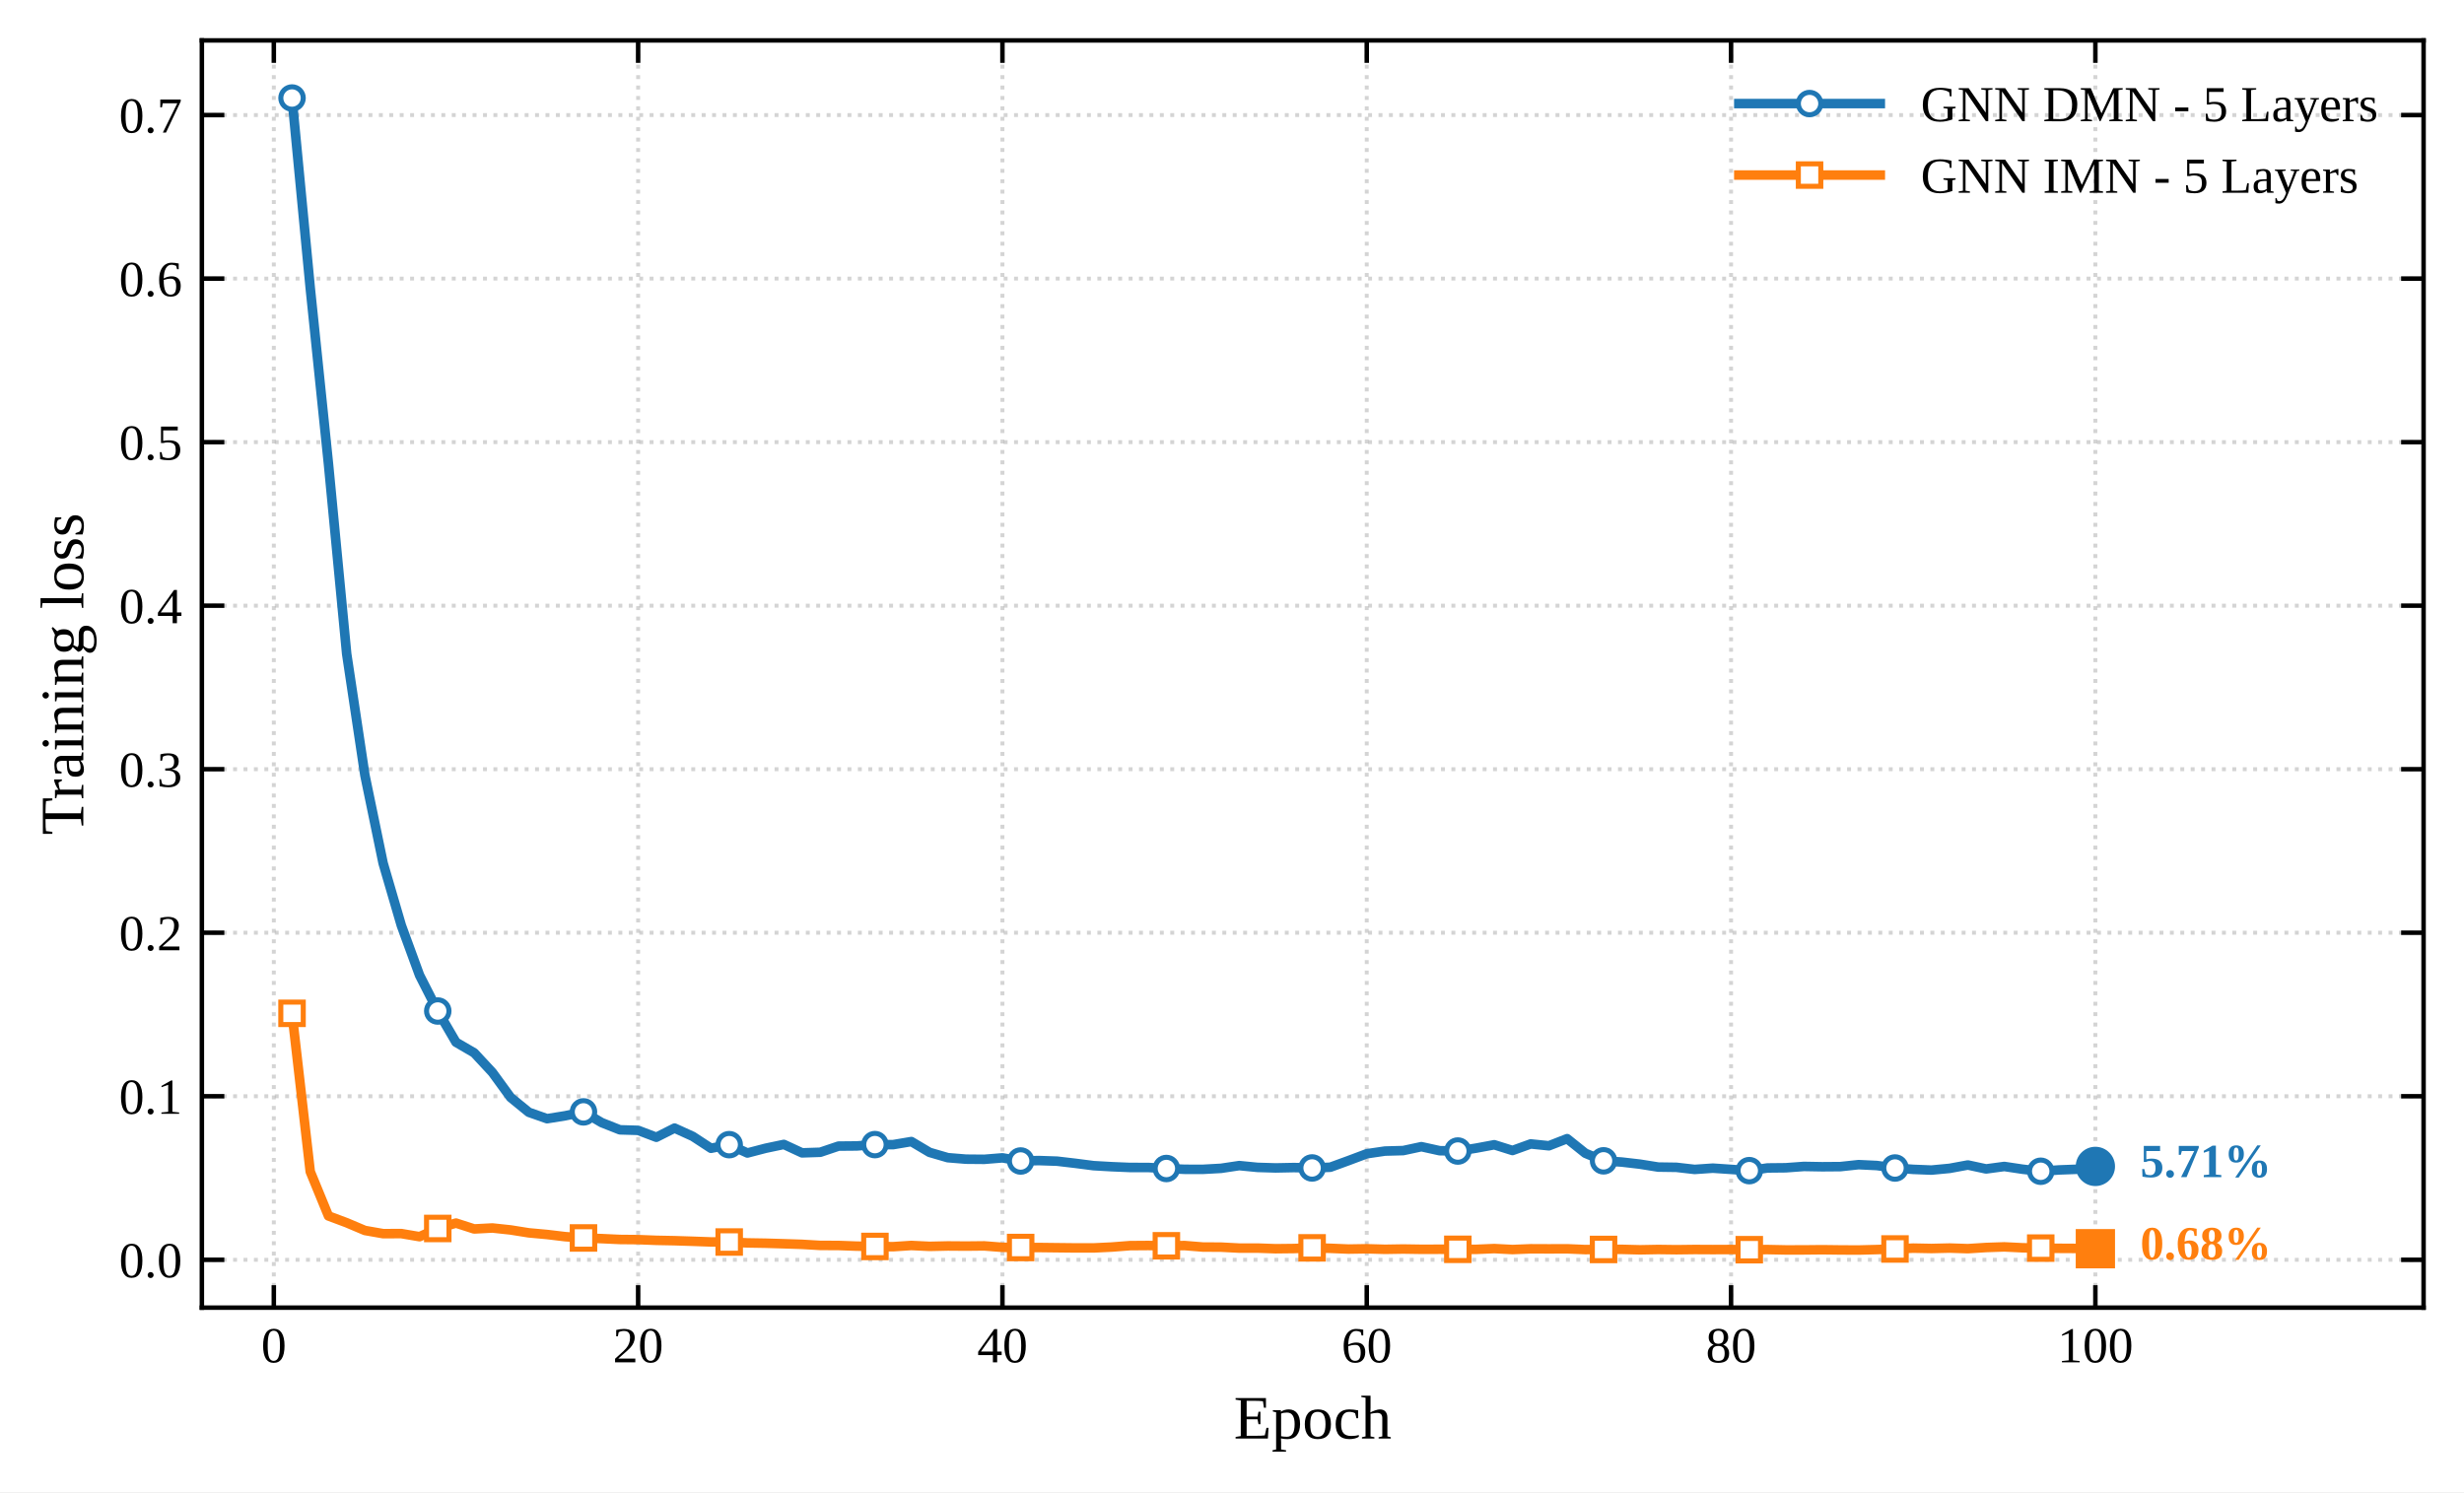
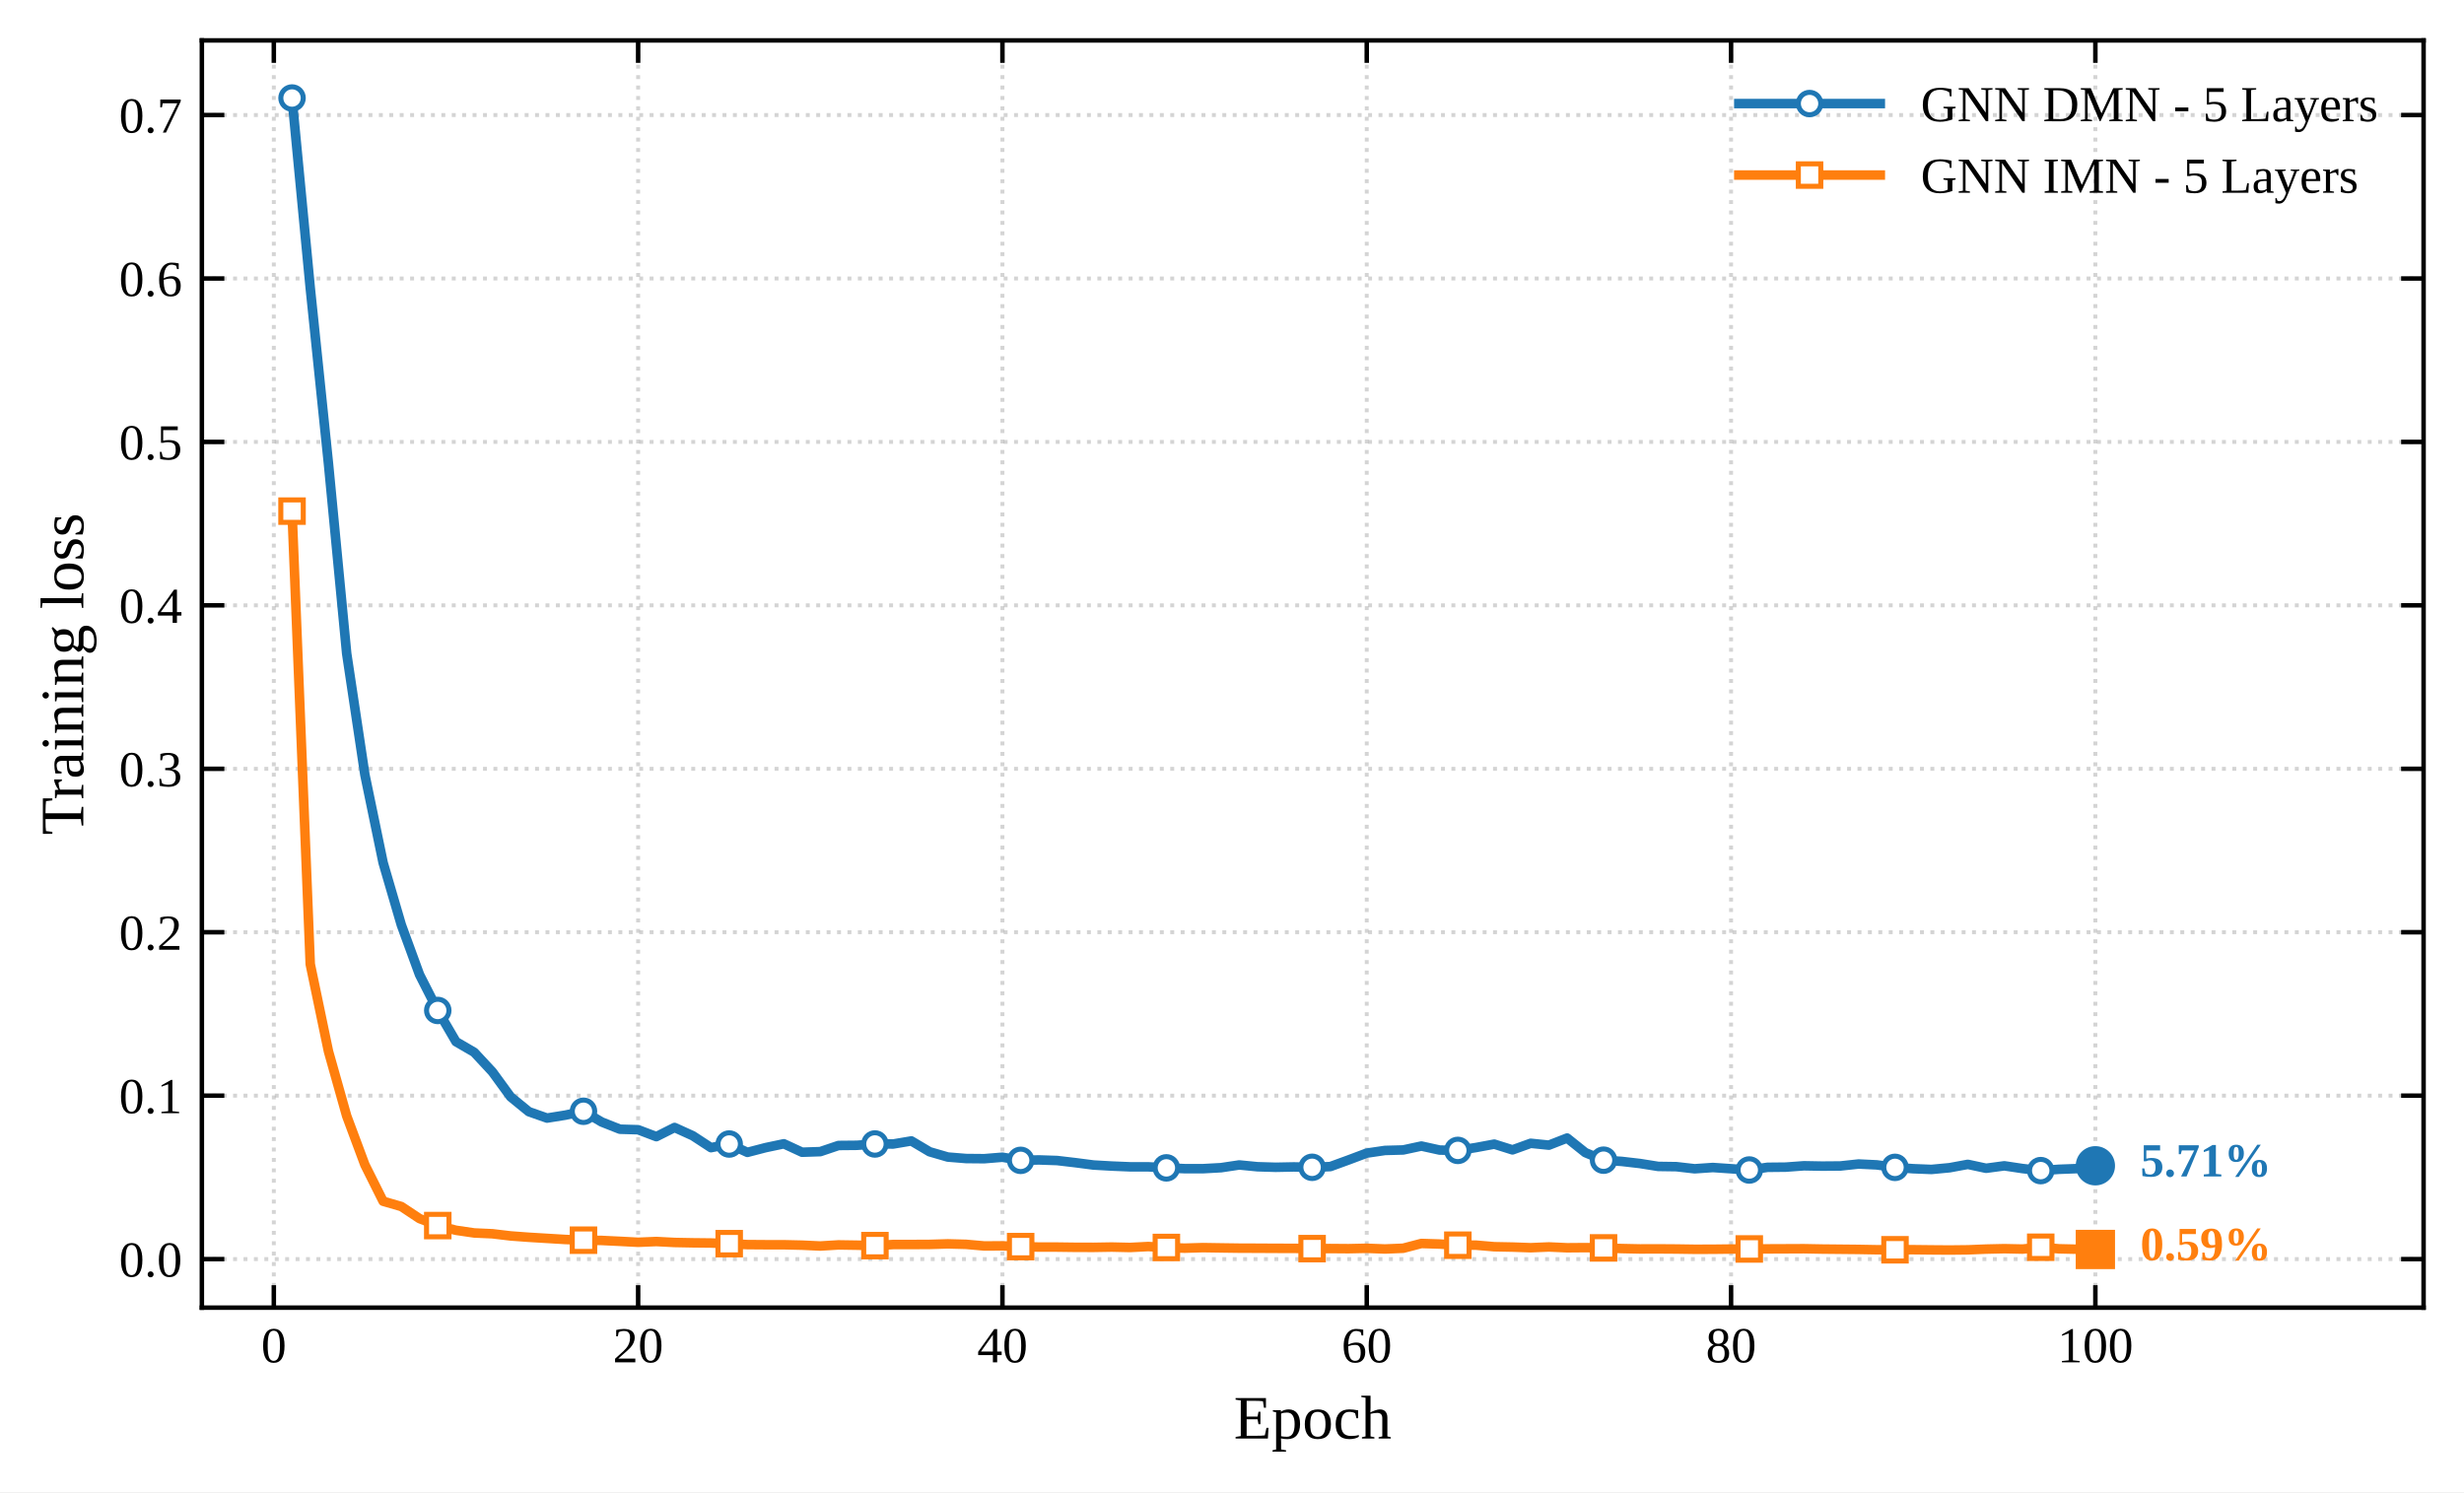
<svg xmlns="http://www.w3.org/2000/svg" xmlns:xlink="http://www.w3.org/1999/xlink" width="438.952pt" height="265.846pt" viewBox="0 0 438.952 265.846" version="1.1">
  <defs>
    <style type="text/css">*{stroke-linejoin: round; stroke-linecap: butt}</style>
  </defs>
  <g id="figure_1">
    <g id="patch_1">
      <path d="M -0 265.846  L 438.952 265.846  L 438.952 0  L -0 0  z " style="fill: #ffffff" />
    </g>
    <g id="axes_1">
      <g id="patch_2">
        <path d="M 35.962 232.98  L 431.752 232.98  L 431.752 7.2  L 35.962 7.2  z " style="fill: #ffffff" />
      </g>
      <g id="matplotlib.axis_1">
        <g id="xtick_1">
          <g id="line2d_1">
-             <path d="M 48.78 232.98  L 48.78 7.2  " clip-path="url(#p07cf25f594)" style="fill: none; stroke-dasharray: 0.7,1.155; stroke-dashoffset: 0; stroke: #b0b0b0; stroke-opacity: 0.55; stroke-width: 0.7" />
+             <path d="M 48.78 232.98  L 48.78 7.2  " clip-path="url(#pba9fda172c)" style="fill: none; stroke-dasharray: 0.7,1.155; stroke-dashoffset: 0; stroke: #b0b0b0; stroke-opacity: 0.55; stroke-width: 0.7" />
          </g>
          <g id="line2d_2">
            <defs>
-               <path id="m7ddd1499f8" d="M 0 0  L 0 -4  " style="stroke: #000000; stroke-width: 0.8" />
+               <path id="maf2e1bf8f5" d="M 0 0  L 0 -4  " style="stroke: #000000; stroke-width: 0.8" />
            </defs>
            <g>
-               <use xlink:href="#m7ddd1499f8" x="48.78" y="232.98" style="stroke: #000000; stroke-width: 0.8" />
+               <use xlink:href="#maf2e1bf8f5" x="48.78" y="232.98" style="stroke: #000000; stroke-width: 0.8" />
            </g>
          </g>
          <g id="line2d_3">
            <defs>
-               <path id="m3f3d163d4c" d="M 0 0  L 0 4  " style="stroke: #000000; stroke-width: 0.8" />
+               <path id="m9e65f263c2" d="M 0 0  L 0 4  " style="stroke: #000000; stroke-width: 0.8" />
            </defs>
            <g>
-               <use xlink:href="#m3f3d163d4c" x="48.78" y="7.2" style="stroke: #000000; stroke-width: 0.8" />
+               <use xlink:href="#m9e65f263c2" x="48.78" y="7.2" style="stroke: #000000; stroke-width: 0.8" />
            </g>
          </g>
          <g id="text_1">
            <text style="font-size: 9px; font-family: 'Times New Roman'; text-anchor: middle" x="48.78" y="242.729" transform="rotate(-0 48.77959 242.7294)">0</text>
          </g>
        </g>
        <g id="xtick_2">
          <g id="line2d_4">
-             <path d="M 113.68 232.98  L 113.68 7.2  " clip-path="url(#p07cf25f594)" style="fill: none; stroke-dasharray: 0.7,1.155; stroke-dashoffset: 0; stroke: #b0b0b0; stroke-opacity: 0.55; stroke-width: 0.7" />
+             <path d="M 113.68 232.98  L 113.68 7.2  " clip-path="url(#pba9fda172c)" style="fill: none; stroke-dasharray: 0.7,1.155; stroke-dashoffset: 0; stroke: #b0b0b0; stroke-opacity: 0.55; stroke-width: 0.7" />
          </g>
          <g id="line2d_5">
            <g>
-               <use xlink:href="#m7ddd1499f8" x="113.68" y="232.98" style="stroke: #000000; stroke-width: 0.8" />
+               <use xlink:href="#maf2e1bf8f5" x="113.68" y="232.98" style="stroke: #000000; stroke-width: 0.8" />
            </g>
          </g>
          <g id="line2d_6">
            <g>
-               <use xlink:href="#m3f3d163d4c" x="113.68" y="7.2" style="stroke: #000000; stroke-width: 0.8" />
+               <use xlink:href="#m9e65f263c2" x="113.68" y="7.2" style="stroke: #000000; stroke-width: 0.8" />
            </g>
          </g>
          <g id="text_2">
            <text style="font-size: 9px; font-family: 'Times New Roman'; text-anchor: middle" x="113.68" y="242.729" transform="rotate(-0 113.6802 242.7294)">20</text>
          </g>
        </g>
        <g id="xtick_3">
          <g id="line2d_7">
-             <path d="M 178.581 232.98  L 178.581 7.2  " clip-path="url(#p07cf25f594)" style="fill: none; stroke-dasharray: 0.7,1.155; stroke-dashoffset: 0; stroke: #b0b0b0; stroke-opacity: 0.55; stroke-width: 0.7" />
+             <path d="M 178.581 232.98  L 178.581 7.2  " clip-path="url(#pba9fda172c)" style="fill: none; stroke-dasharray: 0.7,1.155; stroke-dashoffset: 0; stroke: #b0b0b0; stroke-opacity: 0.55; stroke-width: 0.7" />
          </g>
          <g id="line2d_8">
            <g>
-               <use xlink:href="#m7ddd1499f8" x="178.581" y="232.98" style="stroke: #000000; stroke-width: 0.8" />
+               <use xlink:href="#maf2e1bf8f5" x="178.581" y="232.98" style="stroke: #000000; stroke-width: 0.8" />
            </g>
          </g>
          <g id="line2d_9">
            <g>
-               <use xlink:href="#m3f3d163d4c" x="178.581" y="7.2" style="stroke: #000000; stroke-width: 0.8" />
+               <use xlink:href="#m9e65f263c2" x="178.581" y="7.2" style="stroke: #000000; stroke-width: 0.8" />
            </g>
          </g>
          <g id="text_3">
            <text style="font-size: 9px; font-family: 'Times New Roman'; text-anchor: middle" x="178.581" y="242.729" transform="rotate(-0 178.5809 242.7294)">40</text>
          </g>
        </g>
        <g id="xtick_4">
          <g id="line2d_10">
-             <path d="M 243.481 232.98  L 243.481 7.2  " clip-path="url(#p07cf25f594)" style="fill: none; stroke-dasharray: 0.7,1.155; stroke-dashoffset: 0; stroke: #b0b0b0; stroke-opacity: 0.55; stroke-width: 0.7" />
+             <path d="M 243.481 232.98  L 243.481 7.2  " clip-path="url(#pba9fda172c)" style="fill: none; stroke-dasharray: 0.7,1.155; stroke-dashoffset: 0; stroke: #b0b0b0; stroke-opacity: 0.55; stroke-width: 0.7" />
          </g>
          <g id="line2d_11">
            <g>
-               <use xlink:href="#m7ddd1499f8" x="243.481" y="232.98" style="stroke: #000000; stroke-width: 0.8" />
+               <use xlink:href="#maf2e1bf8f5" x="243.481" y="232.98" style="stroke: #000000; stroke-width: 0.8" />
            </g>
          </g>
          <g id="line2d_12">
            <g>
-               <use xlink:href="#m3f3d163d4c" x="243.481" y="7.2" style="stroke: #000000; stroke-width: 0.8" />
+               <use xlink:href="#m9e65f263c2" x="243.481" y="7.2" style="stroke: #000000; stroke-width: 0.8" />
            </g>
          </g>
          <g id="text_4">
            <text style="font-size: 9px; font-family: 'Times New Roman'; text-anchor: middle" x="243.481" y="242.729" transform="rotate(-0 243.4815 242.7294)">60</text>
          </g>
        </g>
        <g id="xtick_5">
          <g id="line2d_13">
-             <path d="M 308.382 232.98  L 308.382 7.2  " clip-path="url(#p07cf25f594)" style="fill: none; stroke-dasharray: 0.7,1.155; stroke-dashoffset: 0; stroke: #b0b0b0; stroke-opacity: 0.55; stroke-width: 0.7" />
+             <path d="M 308.382 232.98  L 308.382 7.2  " clip-path="url(#pba9fda172c)" style="fill: none; stroke-dasharray: 0.7,1.155; stroke-dashoffset: 0; stroke: #b0b0b0; stroke-opacity: 0.55; stroke-width: 0.7" />
          </g>
          <g id="line2d_14">
            <g>
-               <use xlink:href="#m7ddd1499f8" x="308.382" y="232.98" style="stroke: #000000; stroke-width: 0.8" />
+               <use xlink:href="#maf2e1bf8f5" x="308.382" y="232.98" style="stroke: #000000; stroke-width: 0.8" />
            </g>
          </g>
          <g id="line2d_15">
            <g>
-               <use xlink:href="#m3f3d163d4c" x="308.382" y="7.2" style="stroke: #000000; stroke-width: 0.8" />
+               <use xlink:href="#m9e65f263c2" x="308.382" y="7.2" style="stroke: #000000; stroke-width: 0.8" />
            </g>
          </g>
          <g id="text_5">
            <text style="font-size: 9px; font-family: 'Times New Roman'; text-anchor: middle" x="308.382" y="242.729" transform="rotate(-0 308.3821 242.7294)">80</text>
          </g>
        </g>
        <g id="xtick_6">
          <g id="line2d_16">
-             <path d="M 373.283 232.98  L 373.283 7.2  " clip-path="url(#p07cf25f594)" style="fill: none; stroke-dasharray: 0.7,1.155; stroke-dashoffset: 0; stroke: #b0b0b0; stroke-opacity: 0.55; stroke-width: 0.7" />
+             <path d="M 373.283 232.98  L 373.283 7.2  " clip-path="url(#pba9fda172c)" style="fill: none; stroke-dasharray: 0.7,1.155; stroke-dashoffset: 0; stroke: #b0b0b0; stroke-opacity: 0.55; stroke-width: 0.7" />
          </g>
          <g id="line2d_17">
            <g>
-               <use xlink:href="#m7ddd1499f8" x="373.283" y="232.98" style="stroke: #000000; stroke-width: 0.8" />
+               <use xlink:href="#maf2e1bf8f5" x="373.283" y="232.98" style="stroke: #000000; stroke-width: 0.8" />
            </g>
          </g>
          <g id="line2d_18">
            <g>
-               <use xlink:href="#m3f3d163d4c" x="373.283" y="7.2" style="stroke: #000000; stroke-width: 0.8" />
+               <use xlink:href="#m9e65f263c2" x="373.283" y="7.2" style="stroke: #000000; stroke-width: 0.8" />
            </g>
          </g>
          <g id="text_6">
            <text style="font-size: 9px; font-family: 'Times New Roman'; text-anchor: middle" x="373.283" y="242.729" transform="rotate(-0 373.2827 242.7294)">100</text>
          </g>
        </g>
        <g id="text_7">
          <text style="font-size: 11px; font-family: 'Times New Roman'; text-anchor: middle" x="233.857" y="256.293" transform="rotate(-0 233.8567 256.2927)">Epoch</text>
        </g>
      </g>
      <g id="matplotlib.axis_2">
        <g id="ytick_1">
          <g id="line2d_19">
-             <path d="M 35.962 224.456  L 431.752 224.456  " clip-path="url(#p07cf25f594)" style="fill: none; stroke-dasharray: 0.7,1.155; stroke-dashoffset: 0; stroke: #b0b0b0; stroke-opacity: 0.55; stroke-width: 0.7" />
+             <path d="M 35.962 224.332  L 431.752 224.332  " clip-path="url(#pba9fda172c)" style="fill: none; stroke-dasharray: 0.7,1.155; stroke-dashoffset: 0; stroke: #b0b0b0; stroke-opacity: 0.55; stroke-width: 0.7" />
          </g>
          <g id="line2d_20">
            <defs>
-               <path id="me3a70f4650" d="M 0 0  L 4 0  " style="stroke: #000000; stroke-width: 0.8" />
+               <path id="mfff70c104e" d="M 0 0  L 4 0  " style="stroke: #000000; stroke-width: 0.8" />
            </defs>
            <g>
-               <use xlink:href="#me3a70f4650" x="35.962" y="224.456" style="stroke: #000000; stroke-width: 0.8" />
+               <use xlink:href="#mfff70c104e" x="35.962" y="224.332" style="stroke: #000000; stroke-width: 0.8" />
            </g>
          </g>
          <g id="line2d_21">
            <defs>
-               <path id="m6f60629dd3" d="M 0 0  L -4 0  " style="stroke: #000000; stroke-width: 0.8" />
+               <path id="mbdabaf05e3" d="M 0 0  L -4 0  " style="stroke: #000000; stroke-width: 0.8" />
            </defs>
            <g>
-               <use xlink:href="#m6f60629dd3" x="431.752" y="224.456" style="stroke: #000000; stroke-width: 0.8" />
+               <use xlink:href="#mbdabaf05e3" x="431.752" y="224.332" style="stroke: #000000; stroke-width: 0.8" />
            </g>
          </g>
          <g id="text_8">
-             <text style="font-size: 9px; font-family: 'Times New Roman'; text-anchor: end" x="32.462" y="227.581" transform="rotate(-0 32.46172 227.5806)">0.0</text>
+             <text style="font-size: 9px; font-family: 'Times New Roman'; text-anchor: end" x="32.462" y="227.456" transform="rotate(-0 32.46172 227.4562)">0.0</text>
          </g>
        </g>
        <g id="ytick_2">
          <g id="line2d_22">
-             <path d="M 35.962 195.319  L 431.752 195.319  " clip-path="url(#p07cf25f594)" style="fill: none; stroke-dasharray: 0.7,1.155; stroke-dashoffset: 0; stroke: #b0b0b0; stroke-opacity: 0.55; stroke-width: 0.7" />
+             <path d="M 35.962 195.213  L 431.752 195.213  " clip-path="url(#pba9fda172c)" style="fill: none; stroke-dasharray: 0.7,1.155; stroke-dashoffset: 0; stroke: #b0b0b0; stroke-opacity: 0.55; stroke-width: 0.7" />
          </g>
          <g id="line2d_23">
            <g>
-               <use xlink:href="#me3a70f4650" x="35.962" y="195.319" style="stroke: #000000; stroke-width: 0.8" />
+               <use xlink:href="#mfff70c104e" x="35.962" y="195.213" style="stroke: #000000; stroke-width: 0.8" />
            </g>
          </g>
          <g id="line2d_24">
            <g>
-               <use xlink:href="#m6f60629dd3" x="431.752" y="195.319" style="stroke: #000000; stroke-width: 0.8" />
+               <use xlink:href="#mbdabaf05e3" x="431.752" y="195.213" style="stroke: #000000; stroke-width: 0.8" />
            </g>
          </g>
          <g id="text_9">
-             <text style="font-size: 9px; font-family: 'Times New Roman'; text-anchor: end" x="32.462" y="198.444" transform="rotate(-0 32.46172 198.4441)">0.1</text>
+             <text style="font-size: 9px; font-family: 'Times New Roman'; text-anchor: end" x="32.462" y="198.337" transform="rotate(-0 32.46172 198.3372)">0.1</text>
          </g>
        </g>
        <g id="ytick_3">
          <g id="line2d_25">
-             <path d="M 35.962 166.183  L 431.752 166.183  " clip-path="url(#p07cf25f594)" style="fill: none; stroke-dasharray: 0.7,1.155; stroke-dashoffset: 0; stroke: #b0b0b0; stroke-opacity: 0.55; stroke-width: 0.7" />
+             <path d="M 35.962 166.094  L 431.752 166.094  " clip-path="url(#pba9fda172c)" style="fill: none; stroke-dasharray: 0.7,1.155; stroke-dashoffset: 0; stroke: #b0b0b0; stroke-opacity: 0.55; stroke-width: 0.7" />
          </g>
          <g id="line2d_26">
            <g>
-               <use xlink:href="#me3a70f4650" x="35.962" y="166.183" style="stroke: #000000; stroke-width: 0.8" />
+               <use xlink:href="#mfff70c104e" x="35.962" y="166.094" style="stroke: #000000; stroke-width: 0.8" />
            </g>
          </g>
          <g id="line2d_27">
            <g>
-               <use xlink:href="#m6f60629dd3" x="431.752" y="166.183" style="stroke: #000000; stroke-width: 0.8" />
+               <use xlink:href="#mbdabaf05e3" x="431.752" y="166.094" style="stroke: #000000; stroke-width: 0.8" />
            </g>
          </g>
          <g id="text_10">
-             <text style="font-size: 9px; font-family: 'Times New Roman'; text-anchor: end" x="32.462" y="169.308" transform="rotate(-0 32.46172 169.3076)">0.2</text>
+             <text style="font-size: 9px; font-family: 'Times New Roman'; text-anchor: end" x="32.462" y="169.218" transform="rotate(-0 32.46172 169.2183)">0.2</text>
          </g>
        </g>
        <g id="ytick_4">
          <g id="line2d_28">
-             <path d="M 35.962 137.046  L 431.752 137.046  " clip-path="url(#p07cf25f594)" style="fill: none; stroke-dasharray: 0.7,1.155; stroke-dashoffset: 0; stroke: #b0b0b0; stroke-opacity: 0.55; stroke-width: 0.7" />
+             <path d="M 35.962 136.975  L 431.752 136.975  " clip-path="url(#pba9fda172c)" style="fill: none; stroke-dasharray: 0.7,1.155; stroke-dashoffset: 0; stroke: #b0b0b0; stroke-opacity: 0.55; stroke-width: 0.7" />
          </g>
          <g id="line2d_29">
            <g>
-               <use xlink:href="#me3a70f4650" x="35.962" y="137.046" style="stroke: #000000; stroke-width: 0.8" />
+               <use xlink:href="#mfff70c104e" x="35.962" y="136.975" style="stroke: #000000; stroke-width: 0.8" />
            </g>
          </g>
          <g id="line2d_30">
            <g>
-               <use xlink:href="#m6f60629dd3" x="431.752" y="137.046" style="stroke: #000000; stroke-width: 0.8" />
+               <use xlink:href="#mbdabaf05e3" x="431.752" y="136.975" style="stroke: #000000; stroke-width: 0.8" />
            </g>
          </g>
          <g id="text_11">
-             <text style="font-size: 9px; font-family: 'Times New Roman'; text-anchor: end" x="32.462" y="140.171" transform="rotate(-0 32.46172 140.1712)">0.3</text>
+             <text style="font-size: 9px; font-family: 'Times New Roman'; text-anchor: end" x="32.462" y="140.099" transform="rotate(-0 32.46172 140.0993)">0.3</text>
          </g>
        </g>
        <g id="ytick_5">
          <g id="line2d_31">
-             <path d="M 35.962 107.91  L 431.752 107.91  " clip-path="url(#p07cf25f594)" style="fill: none; stroke-dasharray: 0.7,1.155; stroke-dashoffset: 0; stroke: #b0b0b0; stroke-opacity: 0.55; stroke-width: 0.7" />
+             <path d="M 35.962 107.856  L 431.752 107.856  " clip-path="url(#pba9fda172c)" style="fill: none; stroke-dasharray: 0.7,1.155; stroke-dashoffset: 0; stroke: #b0b0b0; stroke-opacity: 0.55; stroke-width: 0.7" />
          </g>
          <g id="line2d_32">
            <g>
-               <use xlink:href="#me3a70f4650" x="35.962" y="107.91" style="stroke: #000000; stroke-width: 0.8" />
+               <use xlink:href="#mfff70c104e" x="35.962" y="107.856" style="stroke: #000000; stroke-width: 0.8" />
            </g>
          </g>
          <g id="line2d_33">
            <g>
-               <use xlink:href="#m6f60629dd3" x="431.752" y="107.91" style="stroke: #000000; stroke-width: 0.8" />
+               <use xlink:href="#mbdabaf05e3" x="431.752" y="107.856" style="stroke: #000000; stroke-width: 0.8" />
            </g>
          </g>
          <g id="text_12">
-             <text style="font-size: 9px; font-family: 'Times New Roman'; text-anchor: end" x="32.462" y="111.035" transform="rotate(-0 32.46172 111.0347)">0.4</text>
+             <text style="font-size: 9px; font-family: 'Times New Roman'; text-anchor: end" x="32.462" y="110.98" transform="rotate(-0 32.46172 110.9804)">0.4</text>
          </g>
        </g>
        <g id="ytick_6">
          <g id="line2d_34">
-             <path d="M 35.962 78.774  L 431.752 78.774  " clip-path="url(#p07cf25f594)" style="fill: none; stroke-dasharray: 0.7,1.155; stroke-dashoffset: 0; stroke: #b0b0b0; stroke-opacity: 0.55; stroke-width: 0.7" />
+             <path d="M 35.962 78.737  L 431.752 78.737  " clip-path="url(#pba9fda172c)" style="fill: none; stroke-dasharray: 0.7,1.155; stroke-dashoffset: 0; stroke: #b0b0b0; stroke-opacity: 0.55; stroke-width: 0.7" />
          </g>
          <g id="line2d_35">
            <g>
-               <use xlink:href="#me3a70f4650" x="35.962" y="78.774" style="stroke: #000000; stroke-width: 0.8" />
+               <use xlink:href="#mfff70c104e" x="35.962" y="78.737" style="stroke: #000000; stroke-width: 0.8" />
            </g>
          </g>
          <g id="line2d_36">
            <g>
-               <use xlink:href="#m6f60629dd3" x="431.752" y="78.774" style="stroke: #000000; stroke-width: 0.8" />
+               <use xlink:href="#mbdabaf05e3" x="431.752" y="78.737" style="stroke: #000000; stroke-width: 0.8" />
            </g>
          </g>
          <g id="text_13">
-             <text style="font-size: 9px; font-family: 'Times New Roman'; text-anchor: end" x="32.462" y="81.898" transform="rotate(-0 32.46172 81.89827)">0.5</text>
+             <text style="font-size: 9px; font-family: 'Times New Roman'; text-anchor: end" x="32.462" y="81.861" transform="rotate(-0 32.46172 81.86143)">0.5</text>
          </g>
        </g>
        <g id="ytick_7">
          <g id="line2d_37">
-             <path d="M 35.962 49.637  L 431.752 49.637  " clip-path="url(#p07cf25f594)" style="fill: none; stroke-dasharray: 0.7,1.155; stroke-dashoffset: 0; stroke: #b0b0b0; stroke-opacity: 0.55; stroke-width: 0.7" />
+             <path d="M 35.962 49.618  L 431.752 49.618  " clip-path="url(#pba9fda172c)" style="fill: none; stroke-dasharray: 0.7,1.155; stroke-dashoffset: 0; stroke: #b0b0b0; stroke-opacity: 0.55; stroke-width: 0.7" />
          </g>
          <g id="line2d_38">
            <g>
-               <use xlink:href="#me3a70f4650" x="35.962" y="49.637" style="stroke: #000000; stroke-width: 0.8" />
+               <use xlink:href="#mfff70c104e" x="35.962" y="49.618" style="stroke: #000000; stroke-width: 0.8" />
            </g>
          </g>
          <g id="line2d_39">
            <g>
-               <use xlink:href="#m6f60629dd3" x="431.752" y="49.637" style="stroke: #000000; stroke-width: 0.8" />
+               <use xlink:href="#mbdabaf05e3" x="431.752" y="49.618" style="stroke: #000000; stroke-width: 0.8" />
            </g>
          </g>
          <g id="text_14">
-             <text style="font-size: 9px; font-family: 'Times New Roman'; text-anchor: end" x="32.462" y="52.762" transform="rotate(-0 32.46172 52.76181)">0.6</text>
+             <text style="font-size: 9px; font-family: 'Times New Roman'; text-anchor: end" x="32.462" y="52.742" transform="rotate(-0 32.46172 52.74247)">0.6</text>
          </g>
        </g>
        <g id="ytick_8">
          <g id="line2d_40">
-             <path d="M 35.962 20.501  L 431.752 20.501  " clip-path="url(#p07cf25f594)" style="fill: none; stroke-dasharray: 0.7,1.155; stroke-dashoffset: 0; stroke: #b0b0b0; stroke-opacity: 0.55; stroke-width: 0.7" />
+             <path d="M 35.962 20.499  L 431.752 20.499  " clip-path="url(#pba9fda172c)" style="fill: none; stroke-dasharray: 0.7,1.155; stroke-dashoffset: 0; stroke: #b0b0b0; stroke-opacity: 0.55; stroke-width: 0.7" />
          </g>
          <g id="line2d_41">
            <g>
-               <use xlink:href="#me3a70f4650" x="35.962" y="20.501" style="stroke: #000000; stroke-width: 0.8" />
+               <use xlink:href="#mfff70c104e" x="35.962" y="20.499" style="stroke: #000000; stroke-width: 0.8" />
            </g>
          </g>
          <g id="line2d_42">
            <g>
-               <use xlink:href="#m6f60629dd3" x="431.752" y="20.501" style="stroke: #000000; stroke-width: 0.8" />
+               <use xlink:href="#mbdabaf05e3" x="431.752" y="20.499" style="stroke: #000000; stroke-width: 0.8" />
            </g>
          </g>
          <g id="text_15">
-             <text style="font-size: 9px; font-family: 'Times New Roman'; text-anchor: end" x="32.462" y="23.625" transform="rotate(-0 32.46172 23.62535)">0.7</text>
+             <text style="font-size: 9px; font-family: 'Times New Roman'; text-anchor: end" x="32.462" y="23.624" transform="rotate(-0 32.46172 23.62352)">0.7</text>
          </g>
        </g>
        <g id="text_16">
          <text style="font-size: 11px; font-family: 'Times New Roman'; text-anchor: middle" x="14.838" y="120.09" transform="rotate(-90 14.83812 120.09)">Training loss</text>
        </g>
      </g>
      <g id="line2d_43">
-         <path d="M 52.025 17.463  L 55.27 51.33  L 58.515 82.673  L 61.76 116.495  L 65.005 138.115  L 68.25 153.791  L 71.495 164.887  L 74.74 173.751  L 77.985 180.13  L 81.23 185.691  L 84.475 187.583  L 87.72 191.076  L 90.965 195.528  L 94.21 198.176  L 97.455 199.315  L 100.7 198.793  L 103.945 198.102  L 107.19 200.015  L 110.435 201.299  L 113.68 201.392  L 116.925 202.623  L 120.17 200.99  L 123.415 202.466  L 126.66 204.588  L 129.905 203.941  L 133.15 205.428  L 136.395 204.582  L 139.64 203.898  L 142.886 205.403  L 146.131 205.296  L 149.376 204.2  L 152.621 204.17  L 155.866 203.932  L 159.111 203.937  L 162.356 203.389  L 165.601 205.317  L 168.846 206.262  L 172.091 206.527  L 175.336 206.556  L 178.581 206.292  L 181.826 206.852  L 185.071 206.776  L 188.316 206.884  L 191.561 207.264  L 194.806 207.684  L 198.051 207.869  L 201.296 208.005  L 204.541 208.007  L 207.786 208.19  L 211.031 208.332  L 214.276 208.339  L 217.521 208.159  L 220.766 207.672  L 224.011 207.99  L 227.256 208.087  L 230.501 208.022  L 233.746 208.092  L 236.991 207.964  L 240.236 206.78  L 243.481 205.562  L 246.727 205.085  L 249.972 204.997  L 253.217 204.301  L 256.462 205.018  L 259.707 205.078  L 262.952 204.565  L 266.197 203.959  L 269.442 204.982  L 272.687 203.811  L 275.932 204.142  L 279.177 202.874  L 282.422 205.472  L 285.667 206.821  L 288.912 207.04  L 292.157 207.415  L 295.402 207.934  L 298.647 207.98  L 301.892 208.353  L 305.137 208.129  L 308.382 208.347  L 311.627 208.571  L 314.872 208.093  L 318.117 208.06  L 321.362 207.821  L 324.607 207.879  L 327.852 207.854  L 331.097 207.504  L 334.342 207.659  L 337.587 208.102  L 340.832 208.343  L 344.077 208.472  L 347.322 208.165  L 350.568 207.566  L 353.813 208.264  L 357.058 207.828  L 360.303 208.315  L 363.548 208.68  L 366.793 208.444  L 370.038 208.324  L 373.283 207.818  " clip-path="url(#p07cf25f594)" style="fill: none; stroke: #1f77b4; stroke-width: 1.7; stroke-linecap: square" />
+         <path d="M 52.025 17.463  L 55.27 51.31  L 58.515 82.634  L 61.76 116.435  L 65.005 138.043  L 68.25 153.709  L 71.495 164.798  L 74.74 173.657  L 77.985 180.033  L 81.23 185.59  L 84.475 187.481  L 87.72 190.972  L 90.965 195.421  L 94.21 198.067  L 97.455 199.206  L 100.7 198.684  L 103.945 197.993  L 107.19 199.905  L 110.435 201.188  L 113.68 201.281  L 116.925 202.512  L 120.17 200.88  L 123.415 202.355  L 126.66 204.475  L 129.905 203.829  L 133.15 205.315  L 136.395 204.47  L 139.64 203.786  L 142.886 205.29  L 146.131 205.183  L 149.376 204.088  L 152.621 204.058  L 155.866 203.82  L 159.111 203.825  L 162.356 203.277  L 165.601 205.205  L 168.846 206.149  L 172.091 206.413  L 175.336 206.443  L 178.581 206.179  L 181.826 206.738  L 185.071 206.662  L 188.316 206.77  L 191.561 207.15  L 194.806 207.57  L 198.051 207.755  L 201.296 207.89  L 204.541 207.892  L 207.786 208.076  L 211.031 208.218  L 214.276 208.224  L 217.521 208.045  L 220.766 207.558  L 224.011 207.876  L 227.256 207.972  L 230.501 207.908  L 233.746 207.977  L 236.991 207.849  L 240.236 206.667  L 243.481 205.449  L 246.727 204.972  L 249.972 204.884  L 253.217 204.189  L 256.462 204.905  L 259.707 204.965  L 262.952 204.452  L 266.197 203.847  L 269.442 204.87  L 272.687 203.699  L 275.932 204.03  L 279.177 202.763  L 282.422 205.359  L 285.667 206.707  L 288.912 206.926  L 292.157 207.301  L 295.402 207.819  L 298.647 207.865  L 301.892 208.238  L 305.137 208.014  L 308.382 208.233  L 311.627 208.457  L 314.872 207.978  L 318.117 207.946  L 321.362 207.706  L 324.607 207.765  L 327.852 207.739  L 331.097 207.39  L 334.342 207.545  L 337.587 207.988  L 340.832 208.228  L 344.077 208.357  L 347.322 208.05  L 350.568 207.451  L 353.813 208.149  L 357.058 207.713  L 360.303 208.2  L 363.548 208.565  L 366.793 208.33  L 370.038 208.209  L 373.283 207.704  " clip-path="url(#pba9fda172c)" style="fill: none; stroke: #1f77b4; stroke-width: 1.7; stroke-linecap: square" />
        <defs>
-           <path id="md76341b8af" d="M 0 2  C 0.53 2 1.039 1.789 1.414 1.414  C 1.789 1.039 2 0.53 2 0  C 2 -0.53 1.789 -1.039 1.414 -1.414  C 1.039 -1.789 0.53 -2 0 -2  C -0.53 -2 -1.039 -1.789 -1.414 -1.414  C -1.789 -1.039 -2 -0.53 -2 0  C -2 0.53 -1.789 1.039 -1.414 1.414  C -1.039 1.789 -0.53 2 0 2  z " style="stroke: #1f77b4; stroke-width: 0.9" />
+           <path id="md00724a2c2" d="M 0 2  C 0.53 2 1.039 1.789 1.414 1.414  C 1.789 1.039 2 0.53 2 0  C 2 -0.53 1.789 -1.039 1.414 -1.414  C 1.039 -1.789 0.53 -2 0 -2  C -0.53 -2 -1.039 -1.789 -1.414 -1.414  C -1.789 -1.039 -2 -0.53 -2 0  C -2 0.53 -1.789 1.039 -1.414 1.414  C -1.039 1.789 -0.53 2 0 2  z " style="stroke: #1f77b4; stroke-width: 0.9" />
        </defs>
-         <g clip-path="url(#p07cf25f594)">
-           <use xlink:href="#md76341b8af" x="52.025" y="17.463" style="fill: #ffffff; stroke: #1f77b4; stroke-width: 0.9" />
-           <use xlink:href="#md76341b8af" x="77.985" y="180.13" style="fill: #ffffff; stroke: #1f77b4; stroke-width: 0.9" />
-           <use xlink:href="#md76341b8af" x="103.945" y="198.102" style="fill: #ffffff; stroke: #1f77b4; stroke-width: 0.9" />
-           <use xlink:href="#md76341b8af" x="129.905" y="203.941" style="fill: #ffffff; stroke: #1f77b4; stroke-width: 0.9" />
-           <use xlink:href="#md76341b8af" x="155.866" y="203.932" style="fill: #ffffff; stroke: #1f77b4; stroke-width: 0.9" />
-           <use xlink:href="#md76341b8af" x="181.826" y="206.852" style="fill: #ffffff; stroke: #1f77b4; stroke-width: 0.9" />
-           <use xlink:href="#md76341b8af" x="207.786" y="208.19" style="fill: #ffffff; stroke: #1f77b4; stroke-width: 0.9" />
-           <use xlink:href="#md76341b8af" x="233.746" y="208.092" style="fill: #ffffff; stroke: #1f77b4; stroke-width: 0.9" />
-           <use xlink:href="#md76341b8af" x="259.707" y="205.078" style="fill: #ffffff; stroke: #1f77b4; stroke-width: 0.9" />
-           <use xlink:href="#md76341b8af" x="285.667" y="206.821" style="fill: #ffffff; stroke: #1f77b4; stroke-width: 0.9" />
-           <use xlink:href="#md76341b8af" x="311.627" y="208.571" style="fill: #ffffff; stroke: #1f77b4; stroke-width: 0.9" />
-           <use xlink:href="#md76341b8af" x="337.587" y="208.102" style="fill: #ffffff; stroke: #1f77b4; stroke-width: 0.9" />
-           <use xlink:href="#md76341b8af" x="363.548" y="208.68" style="fill: #ffffff; stroke: #1f77b4; stroke-width: 0.9" />
+         <g clip-path="url(#pba9fda172c)">
+           <use xlink:href="#md00724a2c2" x="52.025" y="17.463" style="fill: #ffffff; stroke: #1f77b4; stroke-width: 0.9" />
+           <use xlink:href="#md00724a2c2" x="77.985" y="180.033" style="fill: #ffffff; stroke: #1f77b4; stroke-width: 0.9" />
+           <use xlink:href="#md00724a2c2" x="103.945" y="197.993" style="fill: #ffffff; stroke: #1f77b4; stroke-width: 0.9" />
+           <use xlink:href="#md00724a2c2" x="129.905" y="203.829" style="fill: #ffffff; stroke: #1f77b4; stroke-width: 0.9" />
+           <use xlink:href="#md00724a2c2" x="155.866" y="203.82" style="fill: #ffffff; stroke: #1f77b4; stroke-width: 0.9" />
+           <use xlink:href="#md00724a2c2" x="181.826" y="206.738" style="fill: #ffffff; stroke: #1f77b4; stroke-width: 0.9" />
+           <use xlink:href="#md00724a2c2" x="207.786" y="208.076" style="fill: #ffffff; stroke: #1f77b4; stroke-width: 0.9" />
+           <use xlink:href="#md00724a2c2" x="233.746" y="207.977" style="fill: #ffffff; stroke: #1f77b4; stroke-width: 0.9" />
+           <use xlink:href="#md00724a2c2" x="259.707" y="204.965" style="fill: #ffffff; stroke: #1f77b4; stroke-width: 0.9" />
+           <use xlink:href="#md00724a2c2" x="285.667" y="206.707" style="fill: #ffffff; stroke: #1f77b4; stroke-width: 0.9" />
+           <use xlink:href="#md00724a2c2" x="311.627" y="208.457" style="fill: #ffffff; stroke: #1f77b4; stroke-width: 0.9" />
+           <use xlink:href="#md00724a2c2" x="337.587" y="207.988" style="fill: #ffffff; stroke: #1f77b4; stroke-width: 0.9" />
+           <use xlink:href="#md00724a2c2" x="363.548" y="208.565" style="fill: #ffffff; stroke: #1f77b4; stroke-width: 0.9" />
        </g>
      </g>
      <g id="line2d_44">
-         <path d="M 52.025 180.544  L 55.27 208.747  L 58.515 216.641  L 61.76 217.856  L 65.005 219.23  L 68.25 219.798  L 71.495 219.787  L 74.74 220.337  L 77.985 218.874  L 81.23 217.914  L 84.475 218.96  L 87.72 218.789  L 90.965 219.137  L 94.21 219.653  L 97.455 219.948  L 100.7 220.336  L 103.945 220.565  L 107.19 220.684  L 110.435 220.833  L 113.68 220.863  L 116.925 220.989  L 120.17 221.052  L 123.415 221.156  L 126.66 221.272  L 129.905 221.289  L 133.15 221.446  L 136.395 221.5  L 139.64 221.597  L 142.886 221.702  L 146.131 221.892  L 149.376 221.905  L 152.621 222.022  L 155.866 222.078  L 159.111 222.118  L 162.356 221.905  L 165.601 222.062  L 168.846 221.99  L 172.091 222.014  L 175.336 221.98  L 178.581 222.234  L 181.826 222.268  L 185.071 222.266  L 188.316 222.305  L 191.561 222.34  L 194.806 222.342  L 198.051 222.185  L 201.296 221.933  L 204.541 221.908  L 207.786 221.961  L 211.031 221.92  L 214.276 222.181  L 217.521 222.2  L 220.766 222.371  L 224.011 222.369  L 227.256 222.485  L 230.501 222.448  L 233.746 222.329  L 236.991 222.41  L 240.236 222.545  L 243.481 222.493  L 246.727 222.587  L 249.972 222.535  L 253.217 222.585  L 256.462 222.576  L 259.707 222.587  L 262.952 222.596  L 266.197 222.457  L 269.442 222.629  L 272.687 222.496  L 275.932 222.51  L 279.177 222.497  L 282.422 222.637  L 285.667 222.614  L 288.912 222.595  L 292.157 222.678  L 295.402 222.618  L 298.647 222.661  L 301.892 222.621  L 305.137 222.638  L 308.382 222.623  L 311.627 222.656  L 314.872 222.632  L 318.117 222.698  L 321.362 222.694  L 324.607 222.661  L 327.852 222.701  L 331.097 222.717  L 334.342 222.633  L 337.587 222.526  L 340.832 222.378  L 344.077 222.441  L 347.322 222.364  L 350.568 222.471  L 353.813 222.265  L 357.058 222.155  L 360.303 222.314  L 363.548 222.374  L 366.793 222.412  L 370.038 222.43  L 373.283 222.481  " clip-path="url(#p07cf25f594)" style="fill: none; stroke: #ff7f0e; stroke-width: 1.7; stroke-linecap: square" />
+         <path d="M 52.025 91.067  L 55.27 171.777  L 58.515 187.318  L 61.76 198.827  L 65.005 207.531  L 68.25 214.022  L 71.495 214.961  L 74.74 217.112  L 77.985 218.358  L 81.23 219.197  L 84.475 219.673  L 87.72 219.818  L 90.965 220.204  L 94.21 220.443  L 97.455 220.639  L 100.7 220.835  L 103.945 220.963  L 107.19 221.009  L 110.435 221.164  L 113.68 221.335  L 116.925 221.201  L 120.17 221.369  L 123.415 221.431  L 126.66 221.465  L 129.905 221.581  L 133.15 221.748  L 136.395 221.772  L 139.64 221.775  L 142.886 221.849  L 146.131 221.999  L 149.376 221.802  L 152.621 221.852  L 155.866 221.931  L 159.111 221.732  L 162.356 221.729  L 165.601 221.714  L 168.846 221.616  L 172.091 221.701  L 175.336 221.989  L 178.581 221.973  L 181.826 222.107  L 185.071 222.188  L 188.316 222.19  L 191.561 222.232  L 194.806 222.24  L 198.051 222.186  L 201.296 222.26  L 204.541 222.093  L 207.786 222.261  L 211.031 222.383  L 214.276 222.286  L 217.521 222.337  L 220.766 222.382  L 224.011 222.393  L 227.256 222.412  L 230.501 222.419  L 233.746 222.464  L 236.991 222.45  L 240.236 222.476  L 243.481 222.406  L 246.727 222.53  L 249.972 222.397  L 253.217 221.548  L 256.462 221.648  L 259.707 221.855  L 262.952 221.849  L 266.197 222.127  L 269.442 222.189  L 272.687 222.304  L 275.932 222.166  L 279.177 222.314  L 282.422 222.287  L 285.667 222.336  L 288.912 222.454  L 292.157 222.521  L 295.402 222.511  L 298.647 222.534  L 301.892 222.582  L 305.137 222.575  L 308.382 222.537  L 311.627 222.523  L 314.872 222.511  L 318.117 222.497  L 321.362 222.482  L 324.607 222.543  L 327.852 222.575  L 331.097 222.607  L 334.342 222.665  L 337.587 222.67  L 340.832 222.656  L 344.077 222.693  L 347.322 222.717  L 350.568 222.681  L 353.813 222.549  L 357.058 222.475  L 360.303 222.545  L 363.548 222.221  L 366.793 222.498  L 370.038 222.572  L 373.283 222.615  " clip-path="url(#pba9fda172c)" style="fill: none; stroke: #ff7f0e; stroke-width: 1.7; stroke-linecap: square" />
        <defs>
-           <path id="m0e34180985" d="M -2 2  L 2 2  L 2 -2  L -2 -2  z " style="stroke: #ff7f0e; stroke-width: 0.9; stroke-linejoin: miter" />
+           <path id="m97319bd887" d="M -2 2  L 2 2  L 2 -2  L -2 -2  z " style="stroke: #ff7f0e; stroke-width: 0.9; stroke-linejoin: miter" />
        </defs>
-         <g clip-path="url(#p07cf25f594)">
-           <use xlink:href="#m0e34180985" x="52.025" y="180.544" style="fill: #ffffff; stroke: #ff7f0e; stroke-width: 0.9; stroke-linejoin: miter" />
-           <use xlink:href="#m0e34180985" x="77.985" y="218.874" style="fill: #ffffff; stroke: #ff7f0e; stroke-width: 0.9; stroke-linejoin: miter" />
-           <use xlink:href="#m0e34180985" x="103.945" y="220.565" style="fill: #ffffff; stroke: #ff7f0e; stroke-width: 0.9; stroke-linejoin: miter" />
-           <use xlink:href="#m0e34180985" x="129.905" y="221.289" style="fill: #ffffff; stroke: #ff7f0e; stroke-width: 0.9; stroke-linejoin: miter" />
-           <use xlink:href="#m0e34180985" x="155.866" y="222.078" style="fill: #ffffff; stroke: #ff7f0e; stroke-width: 0.9; stroke-linejoin: miter" />
-           <use xlink:href="#m0e34180985" x="181.826" y="222.268" style="fill: #ffffff; stroke: #ff7f0e; stroke-width: 0.9; stroke-linejoin: miter" />
-           <use xlink:href="#m0e34180985" x="207.786" y="221.961" style="fill: #ffffff; stroke: #ff7f0e; stroke-width: 0.9; stroke-linejoin: miter" />
-           <use xlink:href="#m0e34180985" x="233.746" y="222.329" style="fill: #ffffff; stroke: #ff7f0e; stroke-width: 0.9; stroke-linejoin: miter" />
-           <use xlink:href="#m0e34180985" x="259.707" y="222.587" style="fill: #ffffff; stroke: #ff7f0e; stroke-width: 0.9; stroke-linejoin: miter" />
-           <use xlink:href="#m0e34180985" x="285.667" y="222.614" style="fill: #ffffff; stroke: #ff7f0e; stroke-width: 0.9; stroke-linejoin: miter" />
-           <use xlink:href="#m0e34180985" x="311.627" y="222.656" style="fill: #ffffff; stroke: #ff7f0e; stroke-width: 0.9; stroke-linejoin: miter" />
-           <use xlink:href="#m0e34180985" x="337.587" y="222.526" style="fill: #ffffff; stroke: #ff7f0e; stroke-width: 0.9; stroke-linejoin: miter" />
-           <use xlink:href="#m0e34180985" x="363.548" y="222.374" style="fill: #ffffff; stroke: #ff7f0e; stroke-width: 0.9; stroke-linejoin: miter" />
+         <g clip-path="url(#pba9fda172c)">
+           <use xlink:href="#m97319bd887" x="52.025" y="91.067" style="fill: #ffffff; stroke: #ff7f0e; stroke-width: 0.9; stroke-linejoin: miter" />
+           <use xlink:href="#m97319bd887" x="77.985" y="218.358" style="fill: #ffffff; stroke: #ff7f0e; stroke-width: 0.9; stroke-linejoin: miter" />
+           <use xlink:href="#m97319bd887" x="103.945" y="220.963" style="fill: #ffffff; stroke: #ff7f0e; stroke-width: 0.9; stroke-linejoin: miter" />
+           <use xlink:href="#m97319bd887" x="129.905" y="221.581" style="fill: #ffffff; stroke: #ff7f0e; stroke-width: 0.9; stroke-linejoin: miter" />
+           <use xlink:href="#m97319bd887" x="155.866" y="221.931" style="fill: #ffffff; stroke: #ff7f0e; stroke-width: 0.9; stroke-linejoin: miter" />
+           <use xlink:href="#m97319bd887" x="181.826" y="222.107" style="fill: #ffffff; stroke: #ff7f0e; stroke-width: 0.9; stroke-linejoin: miter" />
+           <use xlink:href="#m97319bd887" x="207.786" y="222.261" style="fill: #ffffff; stroke: #ff7f0e; stroke-width: 0.9; stroke-linejoin: miter" />
+           <use xlink:href="#m97319bd887" x="233.746" y="222.464" style="fill: #ffffff; stroke: #ff7f0e; stroke-width: 0.9; stroke-linejoin: miter" />
+           <use xlink:href="#m97319bd887" x="259.707" y="221.855" style="fill: #ffffff; stroke: #ff7f0e; stroke-width: 0.9; stroke-linejoin: miter" />
+           <use xlink:href="#m97319bd887" x="285.667" y="222.336" style="fill: #ffffff; stroke: #ff7f0e; stroke-width: 0.9; stroke-linejoin: miter" />
+           <use xlink:href="#m97319bd887" x="311.627" y="222.523" style="fill: #ffffff; stroke: #ff7f0e; stroke-width: 0.9; stroke-linejoin: miter" />
+           <use xlink:href="#m97319bd887" x="337.587" y="222.67" style="fill: #ffffff; stroke: #ff7f0e; stroke-width: 0.9; stroke-linejoin: miter" />
+           <use xlink:href="#m97319bd887" x="363.548" y="222.221" style="fill: #ffffff; stroke: #ff7f0e; stroke-width: 0.9; stroke-linejoin: miter" />
        </g>
      </g>
      <g id="patch_3">
        <path d="M 35.962 232.98  L 35.962 7.2  " style="fill: none; stroke: #000000; stroke-width: 0.8; stroke-linejoin: miter; stroke-linecap: square" />
      </g>
      <g id="patch_4">
        <path d="M 431.752 232.98  L 431.752 7.2  " style="fill: none; stroke: #000000; stroke-width: 0.8; stroke-linejoin: miter; stroke-linecap: square" />
      </g>
      <g id="patch_5">
        <path d="M 35.962 232.98  L 431.752 232.98  " style="fill: none; stroke: #000000; stroke-width: 0.8; stroke-linejoin: miter; stroke-linecap: square" />
      </g>
      <g id="patch_6">
        <path d="M 35.962 7.2  L 431.752 7.2  " style="fill: none; stroke: #000000; stroke-width: 0.8; stroke-linejoin: miter; stroke-linecap: square" />
      </g>
      <g id="text_17">
-         <text style="font-weight: 700; font-size: 8.5px; font-family: 'Times New Roman'; text-anchor: start; fill: #1f77b4" x="381.283" y="209.724" transform="rotate(-0 381.2827 209.7237)">5.71%</text>
+         <text style="font-weight: 700; font-size: 8.5px; font-family: 'Times New Roman'; text-anchor: start; fill: #1f77b4" x="381.283" y="209.609" transform="rotate(-0 381.2827 209.6093)">5.71%</text>
      </g>
      <g id="text_18">
-         <text style="font-weight: 700; font-size: 8.5px; font-family: 'Times New Roman'; text-anchor: start; fill: #ff7f0e" x="381.283" y="224.386" transform="rotate(-0 381.2827 224.3859)">0.68%</text>
+         <text style="font-weight: 700; font-size: 8.5px; font-family: 'Times New Roman'; text-anchor: start; fill: #ff7f0e" x="381.283" y="224.52" transform="rotate(-0 381.2827 224.5204)">0.59%</text>
      </g>
      <g id="line2d_45">
        <defs>
-           <path id="m8105b727bb" d="M 0 3  C 0.796 3 1.559 2.684 2.121 2.121  C 2.684 1.559 3 0.796 3 0  C 3 -0.796 2.684 -1.559 2.121 -2.121  C 1.559 -2.684 0.796 -3 0 -3  C -0.796 -3 -1.559 -2.684 -2.121 -2.121  C -2.684 -1.559 -3 -0.796 -3 0  C -3 0.796 -2.684 1.559 -2.121 2.121  C -1.559 2.684 -0.796 3 0 3  z " style="stroke: #1f77b4" />
+           <path id="m5fa9b1433c" d="M 0 3  C 0.796 3 1.559 2.684 2.121 2.121  C 2.684 1.559 3 0.796 3 0  C 3 -0.796 2.684 -1.559 2.121 -2.121  C 1.559 -2.684 0.796 -3 0 -3  C -0.796 -3 -1.559 -2.684 -2.121 -2.121  C -2.684 -1.559 -3 -0.796 -3 0  C -3 0.796 -2.684 1.559 -2.121 2.121  C -1.559 2.684 -0.796 3 0 3  z " style="stroke: #1f77b4" />
        </defs>
-         <g clip-path="url(#p07cf25f594)">
-           <use xlink:href="#m8105b727bb" x="373.283" y="207.818" style="fill: #1f77b4; stroke: #1f77b4" />
+         <g clip-path="url(#pba9fda172c)">
+           <use xlink:href="#m5fa9b1433c" x="373.283" y="207.704" style="fill: #1f77b4; stroke: #1f77b4" />
        </g>
      </g>
      <g id="line2d_46">
        <defs>
-           <path id="mf4c7451411" d="M -3 3  L 3 3  L 3 -3  L -3 -3  z " style="stroke: #ff7f0e; stroke-linejoin: miter" />
+           <path id="mce96e36e51" d="M -3 3  L 3 3  L 3 -3  L -3 -3  z " style="stroke: #ff7f0e; stroke-linejoin: miter" />
        </defs>
-         <g clip-path="url(#p07cf25f594)">
-           <use xlink:href="#mf4c7451411" x="373.283" y="222.481" style="fill: #ff7f0e; stroke: #ff7f0e; stroke-linejoin: miter" />
+         <g clip-path="url(#pba9fda172c)">
+           <use xlink:href="#mce96e36e51" x="373.283" y="222.615" style="fill: #ff7f0e; stroke: #ff7f0e; stroke-linejoin: miter" />
        </g>
      </g>
      <g id="legend_1">
        <g id="line2d_47">
          <path d="M 309.767 18.45  L 322.367 18.45  L 334.967 18.45  " style="fill: none; stroke: #1f77b4; stroke-width: 1.7; stroke-linecap: square" />
          <g>
-             <use xlink:href="#md76341b8af" x="322.367" y="18.45" style="fill: #ffffff; stroke: #1f77b4; stroke-width: 0.9" />
+             <use xlink:href="#md00724a2c2" x="322.367" y="18.45" style="fill: #ffffff; stroke: #1f77b4; stroke-width: 0.9" />
          </g>
        </g>
        <g id="text_19">
          <text style="font-size: 9px; font-family: 'Times New Roman'; text-anchor: start" x="342.167" y="21.6" transform="rotate(-0 342.1666 21.6)">GNN DMN - 5 Layers</text>
        </g>
        <g id="line2d_48">
          <path d="M 309.767 31.192  L 322.367 31.192  L 334.967 31.192  " style="fill: none; stroke: #ff7f0e; stroke-width: 1.7; stroke-linecap: square" />
          <g>
-             <use xlink:href="#m0e34180985" x="322.367" y="31.192" style="fill: #ffffff; stroke: #ff7f0e; stroke-width: 0.9; stroke-linejoin: miter" />
+             <use xlink:href="#m97319bd887" x="322.367" y="31.192" style="fill: #ffffff; stroke: #ff7f0e; stroke-width: 0.9; stroke-linejoin: miter" />
          </g>
        </g>
        <g id="text_20">
          <text style="font-size: 9px; font-family: 'Times New Roman'; text-anchor: start" x="342.167" y="34.342" transform="rotate(-0 342.1666 34.34203)">GNN IMN - 5 Layers</text>
        </g>
      </g>
    </g>
  </g>
  <defs>
-     <clipPath id="p07cf25f594">
+     <clipPath id="pba9fda172c">
      <rect x="35.962" y="7.2" width="395.79" height="225.78" />
    </clipPath>
  </defs>
</svg>
